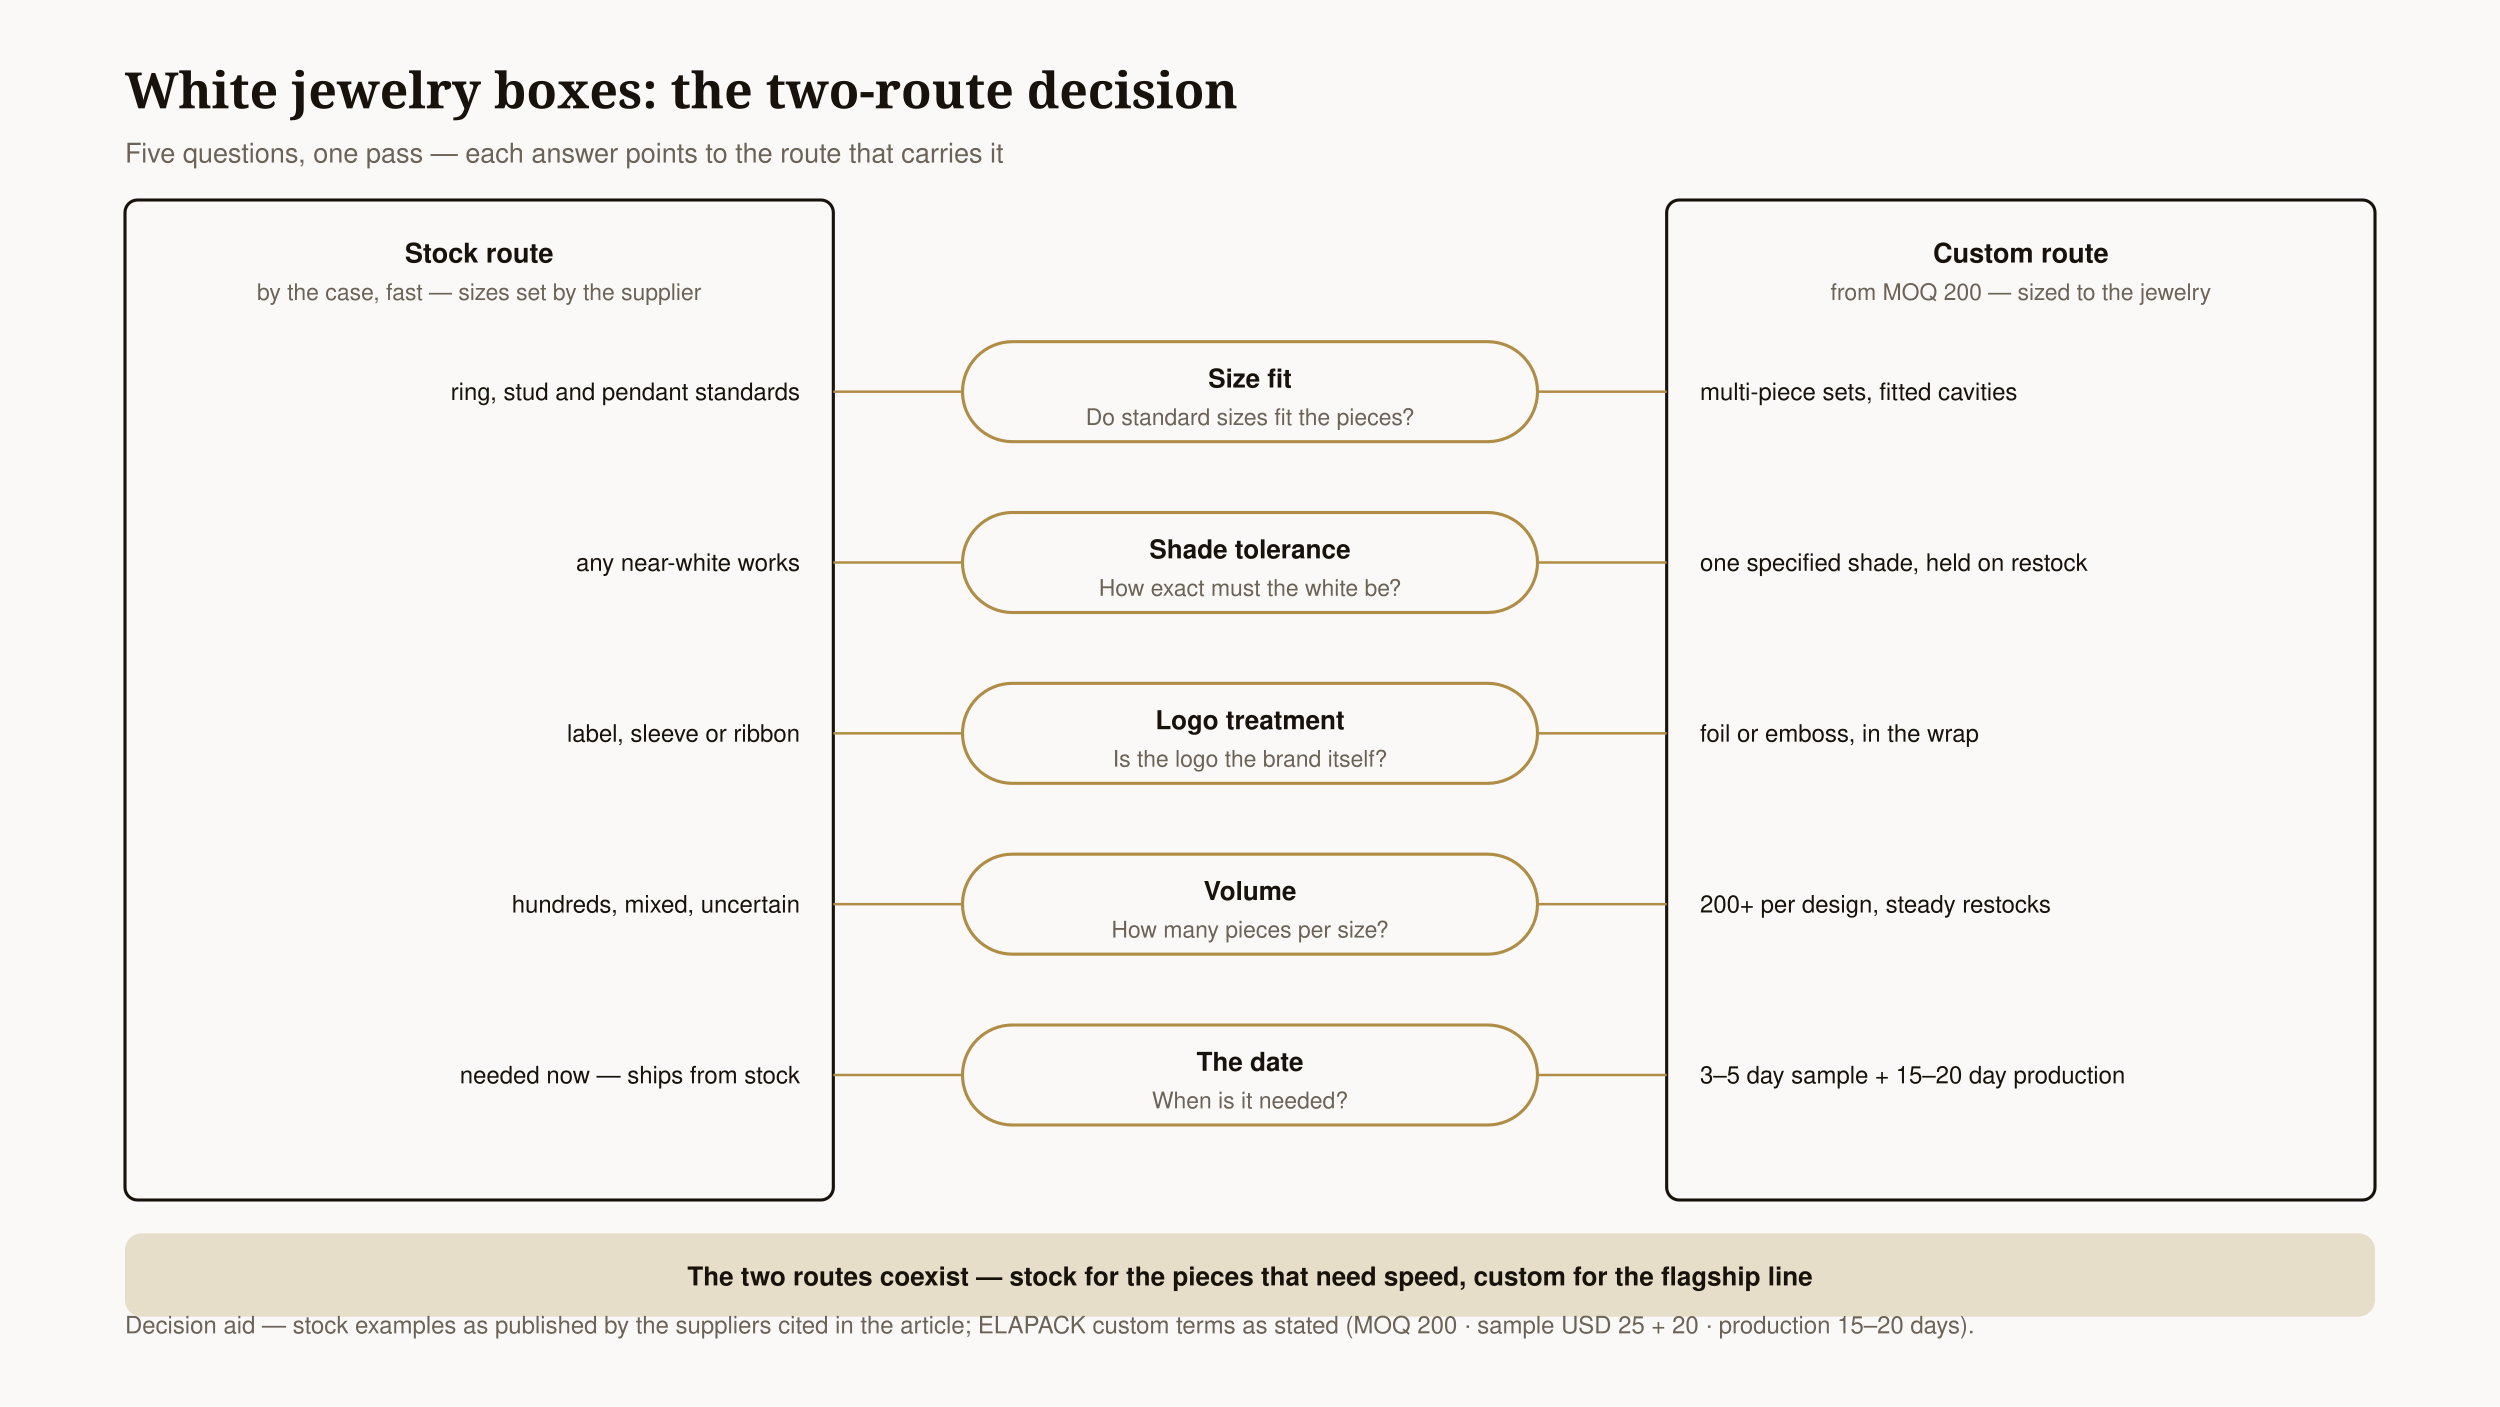
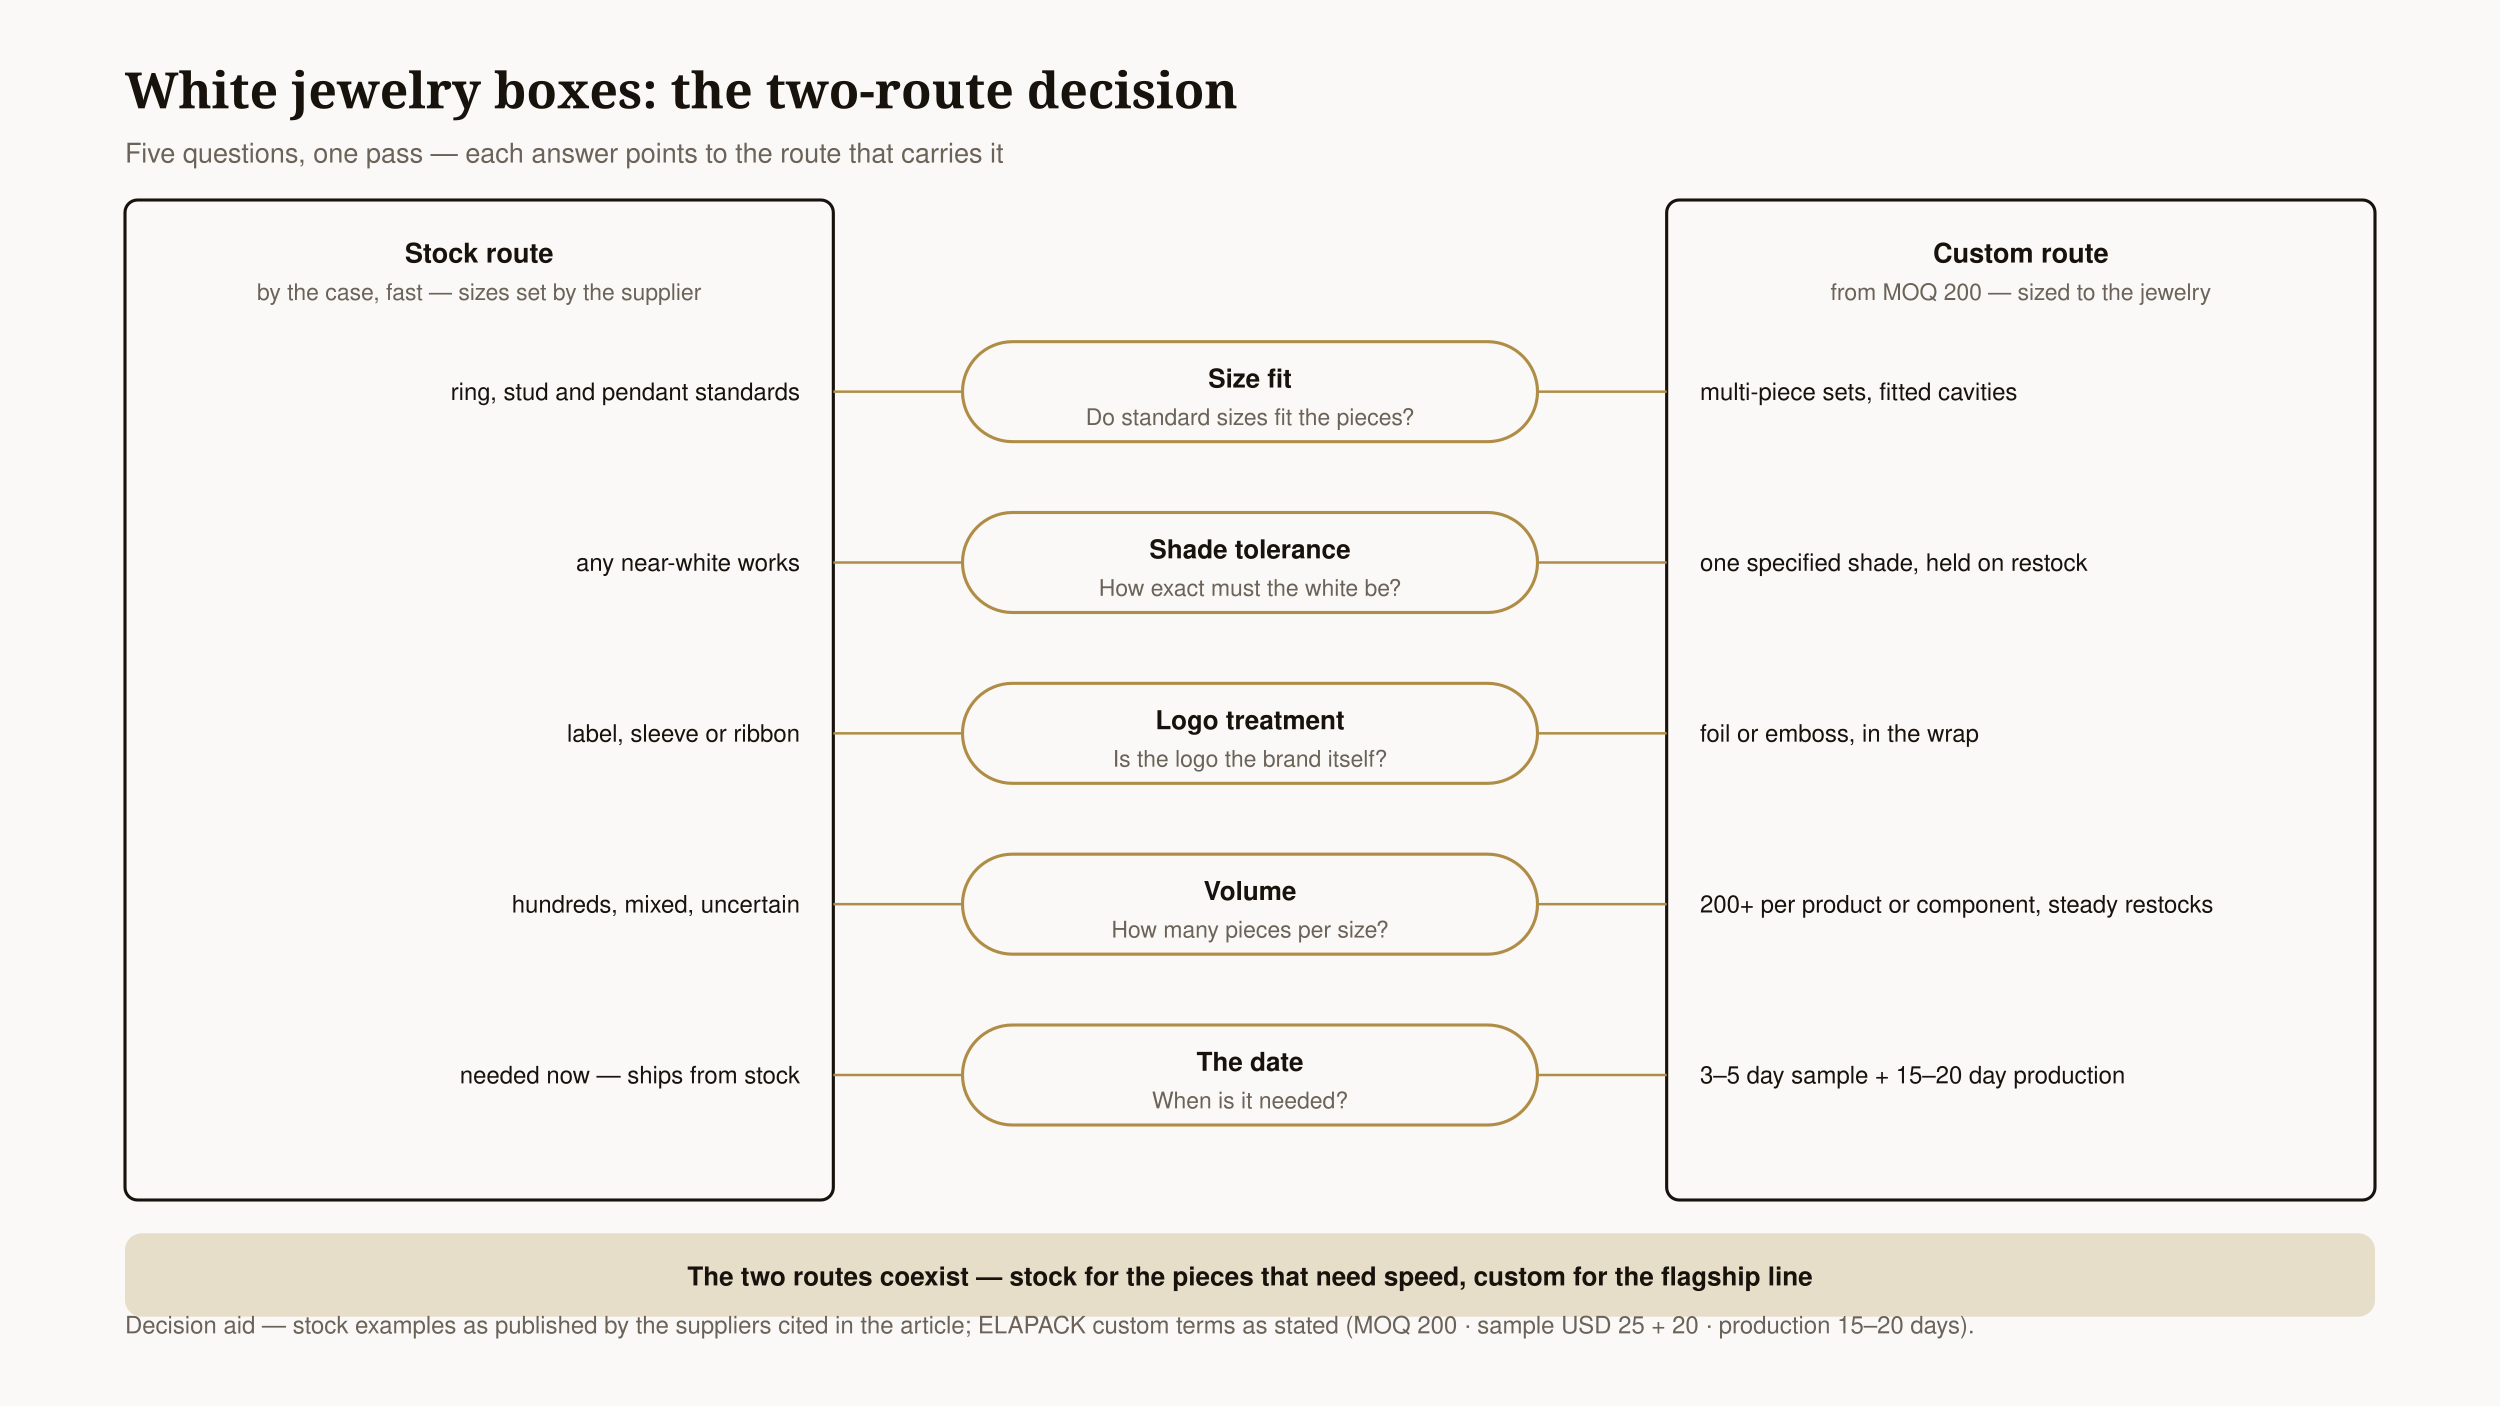
<svg xmlns="http://www.w3.org/2000/svg" viewBox="0 0 1200 675" width="1200" height="675" role="img" aria-label="White jewelry boxes: stock and custom routes separated by five decision questions">
  <rect width="1200" height="675" fill="#faf9f7" />
  <g font-family="Helvetica,Arial,sans-serif">
    <text x="60" y="52" font-family="Georgia,serif" font-size="24" font-weight="600" fill="#18120c">White jewelry boxes: the two-route decision</text>
    <text x="60" y="78" font-size="13" fill="#6b6258">Five questions, one pass — each answer points to the route that carries it</text>
    <rect x="60" y="96" width="340" height="480" rx="6" fill="none" stroke="#18120c" stroke-width="1.5" />
    <text x="230" y="126" text-anchor="middle" font-size="13" font-weight="600" fill="#18120c">Stock route</text>
    <text x="230" y="144" text-anchor="middle" font-size="11" fill="#6b6258">by the case, fast — sizes set by the supplier</text>
    <rect x="800" y="96" width="340" height="480" rx="6" fill="none" stroke="#18120c" stroke-width="1.5" />
    <text x="970" y="126" text-anchor="middle" font-size="13" font-weight="600" fill="#18120c">Custom route</text>
    <text x="970" y="144" text-anchor="middle" font-size="11" fill="#6b6258">from MOQ 200 — sized to the jewelry</text>
    <rect x="462" y="164" width="276" height="48" rx="24" fill="none" stroke="#b08d46" stroke-width="1.5" />
    <text x="600" y="186" text-anchor="middle" font-size="12.5" font-weight="600" fill="#18120c">Size fit</text>
    <text x="600" y="204" text-anchor="middle" font-size="11" fill="#6b6258">Do standard sizes fit the pieces?</text>
    <line x1="462" y1="188" x2="400" y2="188" stroke="#b08d46" stroke-width="1.2" />
    <line x1="738" y1="188" x2="800" y2="188" stroke="#b08d46" stroke-width="1.2" />
    <text x="384" y="192" text-anchor="end" font-size="11.5" fill="#18120c">ring, stud and pendant standards</text>
    <text x="816" y="192" text-anchor="start" font-size="11.5" fill="#18120c">multi-piece sets, fitted cavities</text>
    <rect x="462" y="246" width="276" height="48" rx="24" fill="none" stroke="#b08d46" stroke-width="1.5" />
    <text x="600" y="268" text-anchor="middle" font-size="12.5" font-weight="600" fill="#18120c">Shade tolerance</text>
    <text x="600" y="286" text-anchor="middle" font-size="11" fill="#6b6258">How exact must the white be?</text>
    <line x1="462" y1="270" x2="400" y2="270" stroke="#b08d46" stroke-width="1.2" />
    <line x1="738" y1="270" x2="800" y2="270" stroke="#b08d46" stroke-width="1.2" />
    <text x="384" y="274" text-anchor="end" font-size="11.5" fill="#18120c">any near-white works</text>
    <text x="816" y="274" text-anchor="start" font-size="11.5" fill="#18120c">one specified shade, held on restock</text>
    <rect x="462" y="328" width="276" height="48" rx="24" fill="none" stroke="#b08d46" stroke-width="1.5" />
    <text x="600" y="350" text-anchor="middle" font-size="12.5" font-weight="600" fill="#18120c">Logo treatment</text>
    <text x="600" y="368" text-anchor="middle" font-size="11" fill="#6b6258">Is the logo the brand itself?</text>
    <line x1="462" y1="352" x2="400" y2="352" stroke="#b08d46" stroke-width="1.2" />
    <line x1="738" y1="352" x2="800" y2="352" stroke="#b08d46" stroke-width="1.2" />
    <text x="384" y="356" text-anchor="end" font-size="11.5" fill="#18120c">label, sleeve or ribbon</text>
    <text x="816" y="356" text-anchor="start" font-size="11.5" fill="#18120c">foil or emboss, in the wrap</text>
    <rect x="462" y="410" width="276" height="48" rx="24" fill="none" stroke="#b08d46" stroke-width="1.5" />
    <text x="600" y="432" text-anchor="middle" font-size="12.5" font-weight="600" fill="#18120c">Volume</text>
    <text x="600" y="450" text-anchor="middle" font-size="11" fill="#6b6258">How many pieces per size?</text>
    <line x1="462" y1="434" x2="400" y2="434" stroke="#b08d46" stroke-width="1.2" />
    <line x1="738" y1="434" x2="800" y2="434" stroke="#b08d46" stroke-width="1.2" />
    <text x="384" y="438" text-anchor="end" font-size="11.5" fill="#18120c">hundreds, mixed, uncertain</text>
-     <text x="816" y="438" text-anchor="start" font-size="11.5" fill="#18120c">200+ per design, steady restocks</text>
+     <text x="816" y="438" text-anchor="start" font-size="11.5" fill="#18120c">200+ per product or component, steady restocks</text>
    <rect x="462" y="492" width="276" height="48" rx="24" fill="none" stroke="#b08d46" stroke-width="1.5" />
    <text x="600" y="514" text-anchor="middle" font-size="12.5" font-weight="600" fill="#18120c">The date</text>
    <text x="600" y="532" text-anchor="middle" font-size="11" fill="#6b6258">When is it needed?</text>
    <line x1="462" y1="516" x2="400" y2="516" stroke="#b08d46" stroke-width="1.2" />
    <line x1="738" y1="516" x2="800" y2="516" stroke="#b08d46" stroke-width="1.2" />
    <text x="384" y="520" text-anchor="end" font-size="11.5" fill="#18120c">needed now — ships from stock</text>
    <text x="816" y="520" text-anchor="start" font-size="11.5" fill="#18120c">3–5 day sample + 15–20 day production</text>
    <rect x="60" y="592" width="1080" height="40" rx="8" fill="#b08d46" fill-opacity="0.25" />
    <text x="600" y="617" text-anchor="middle" font-size="12.5" font-weight="600" fill="#18120c">The two routes coexist — stock for the pieces that need speed, custom for the flagship line</text>
    <text x="60" y="640" font-size="11.5" fill="#6b6258">Decision aid — stock examples as published by the suppliers cited in the article; ELAPACK custom terms as stated (MOQ 200 · sample USD 25 + 20 · production 15–20 days).</text>
  </g>
</svg>
